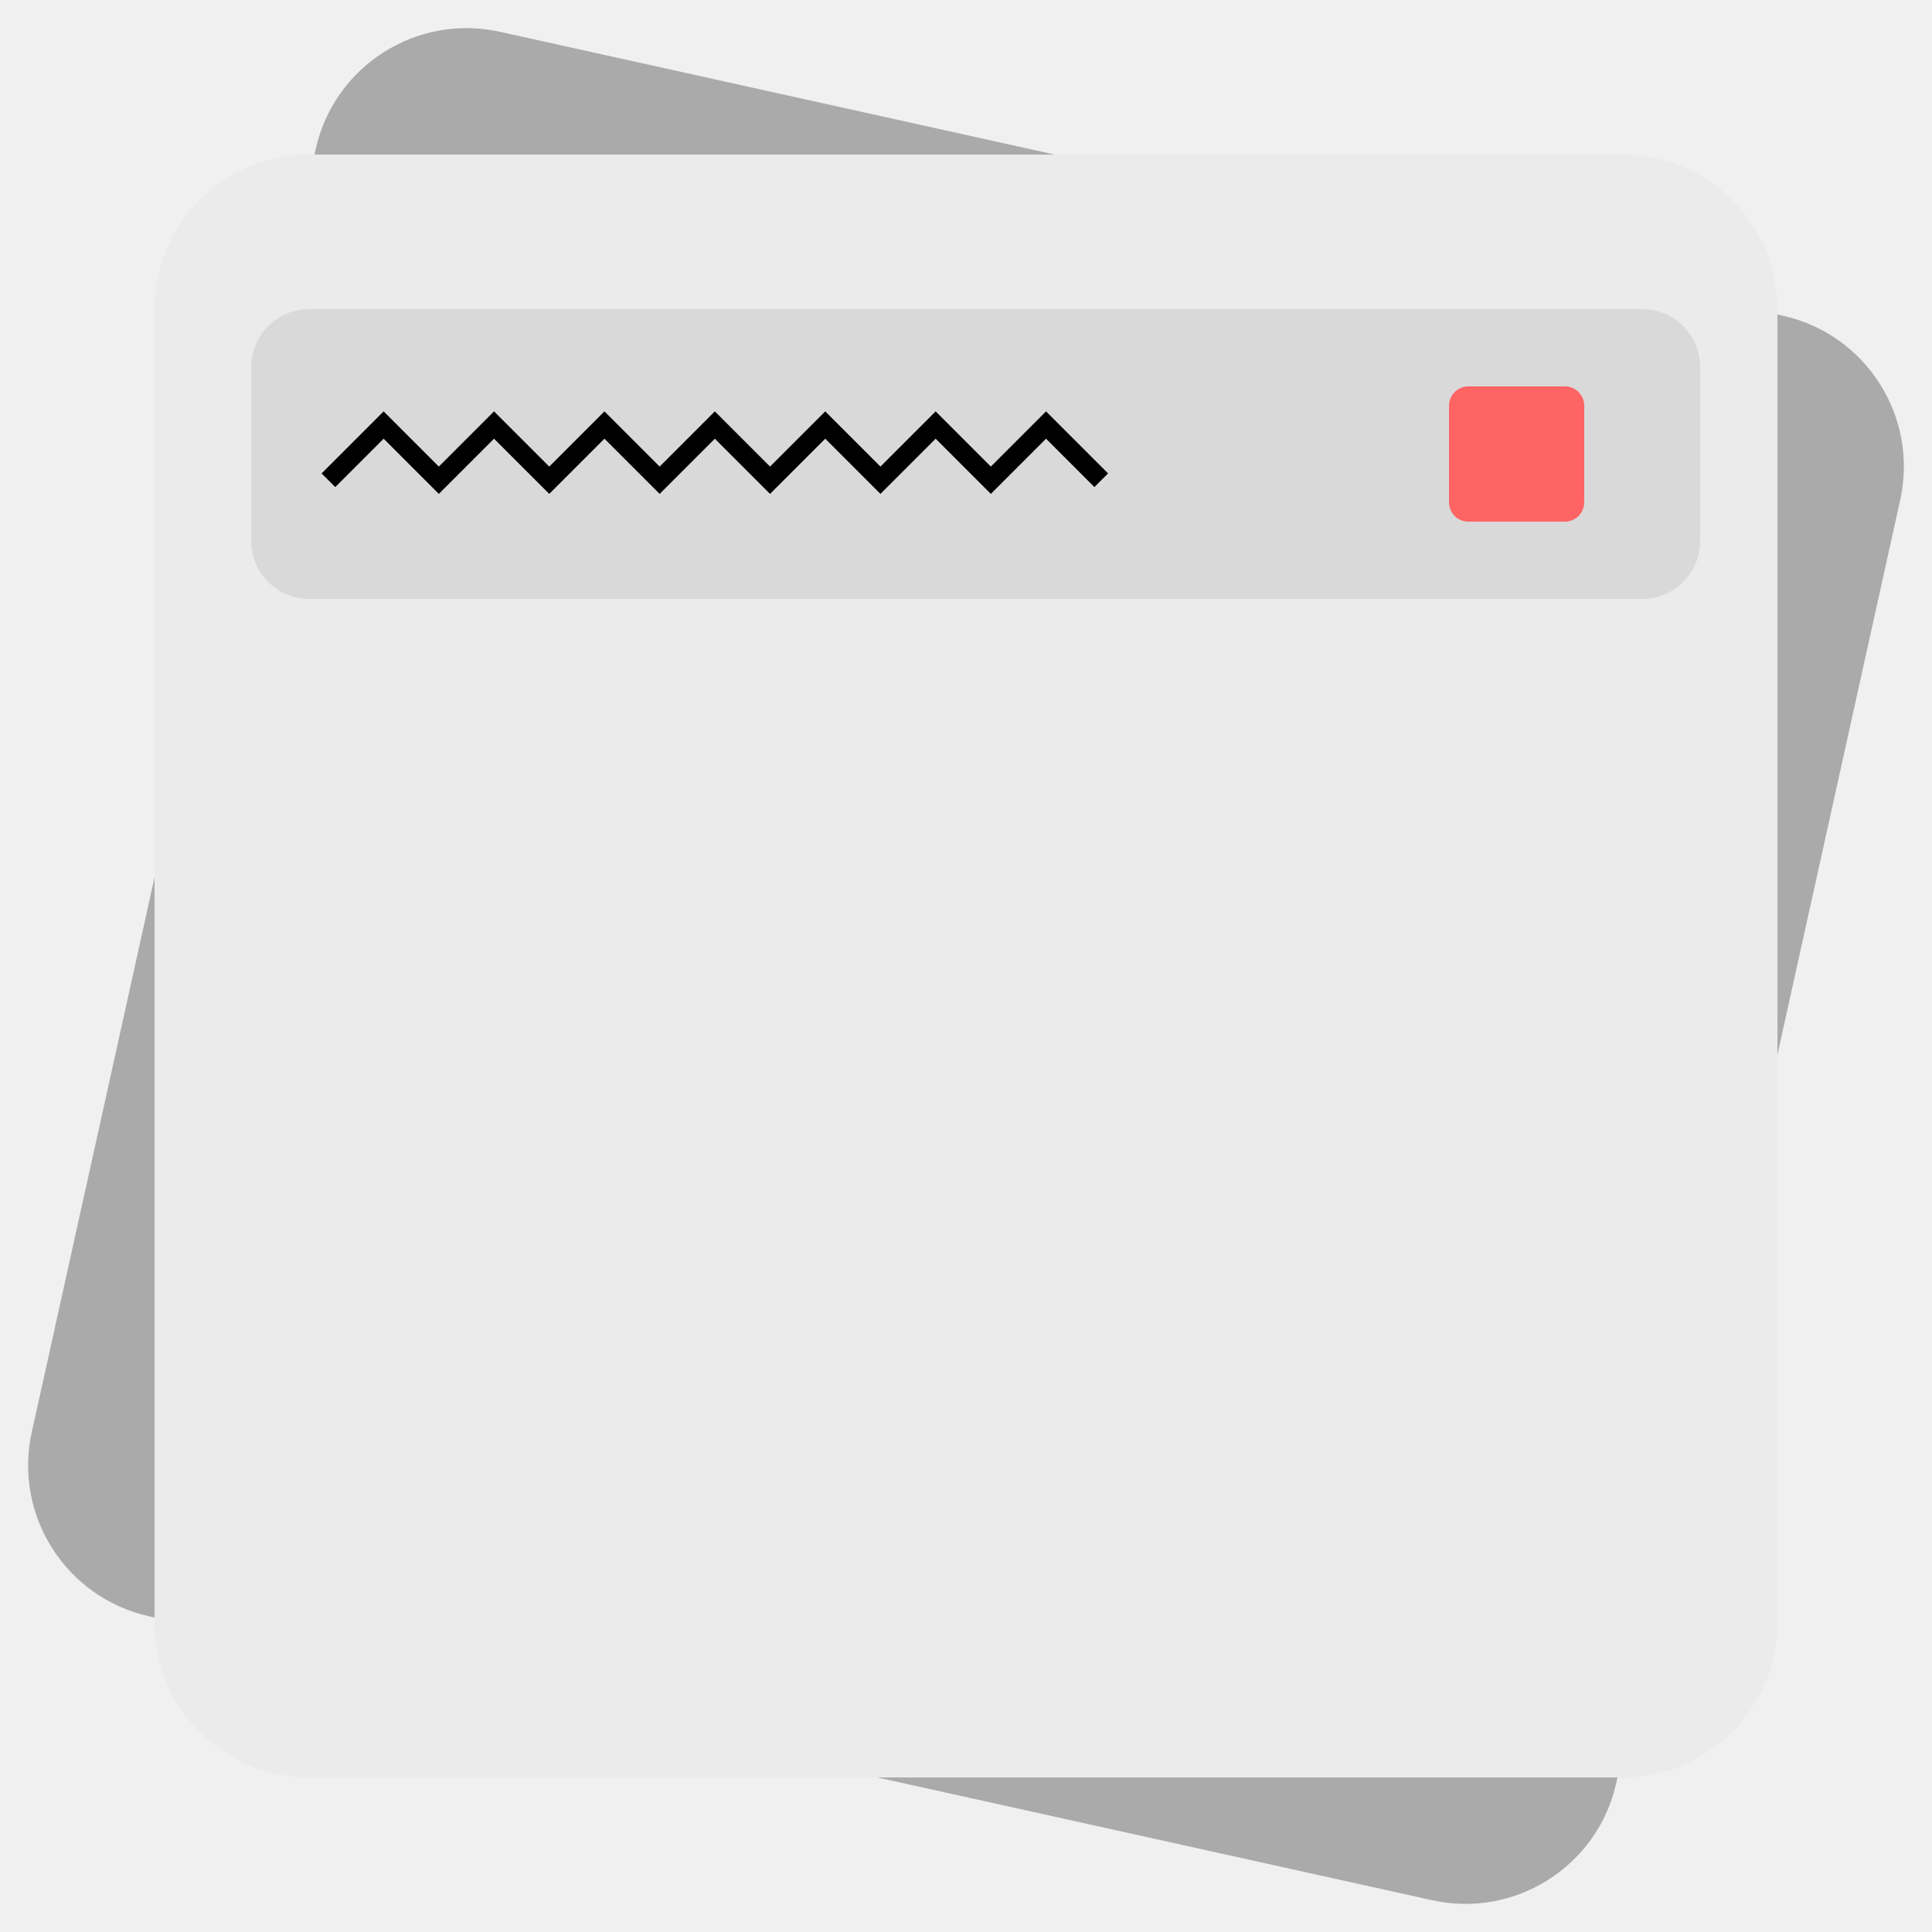
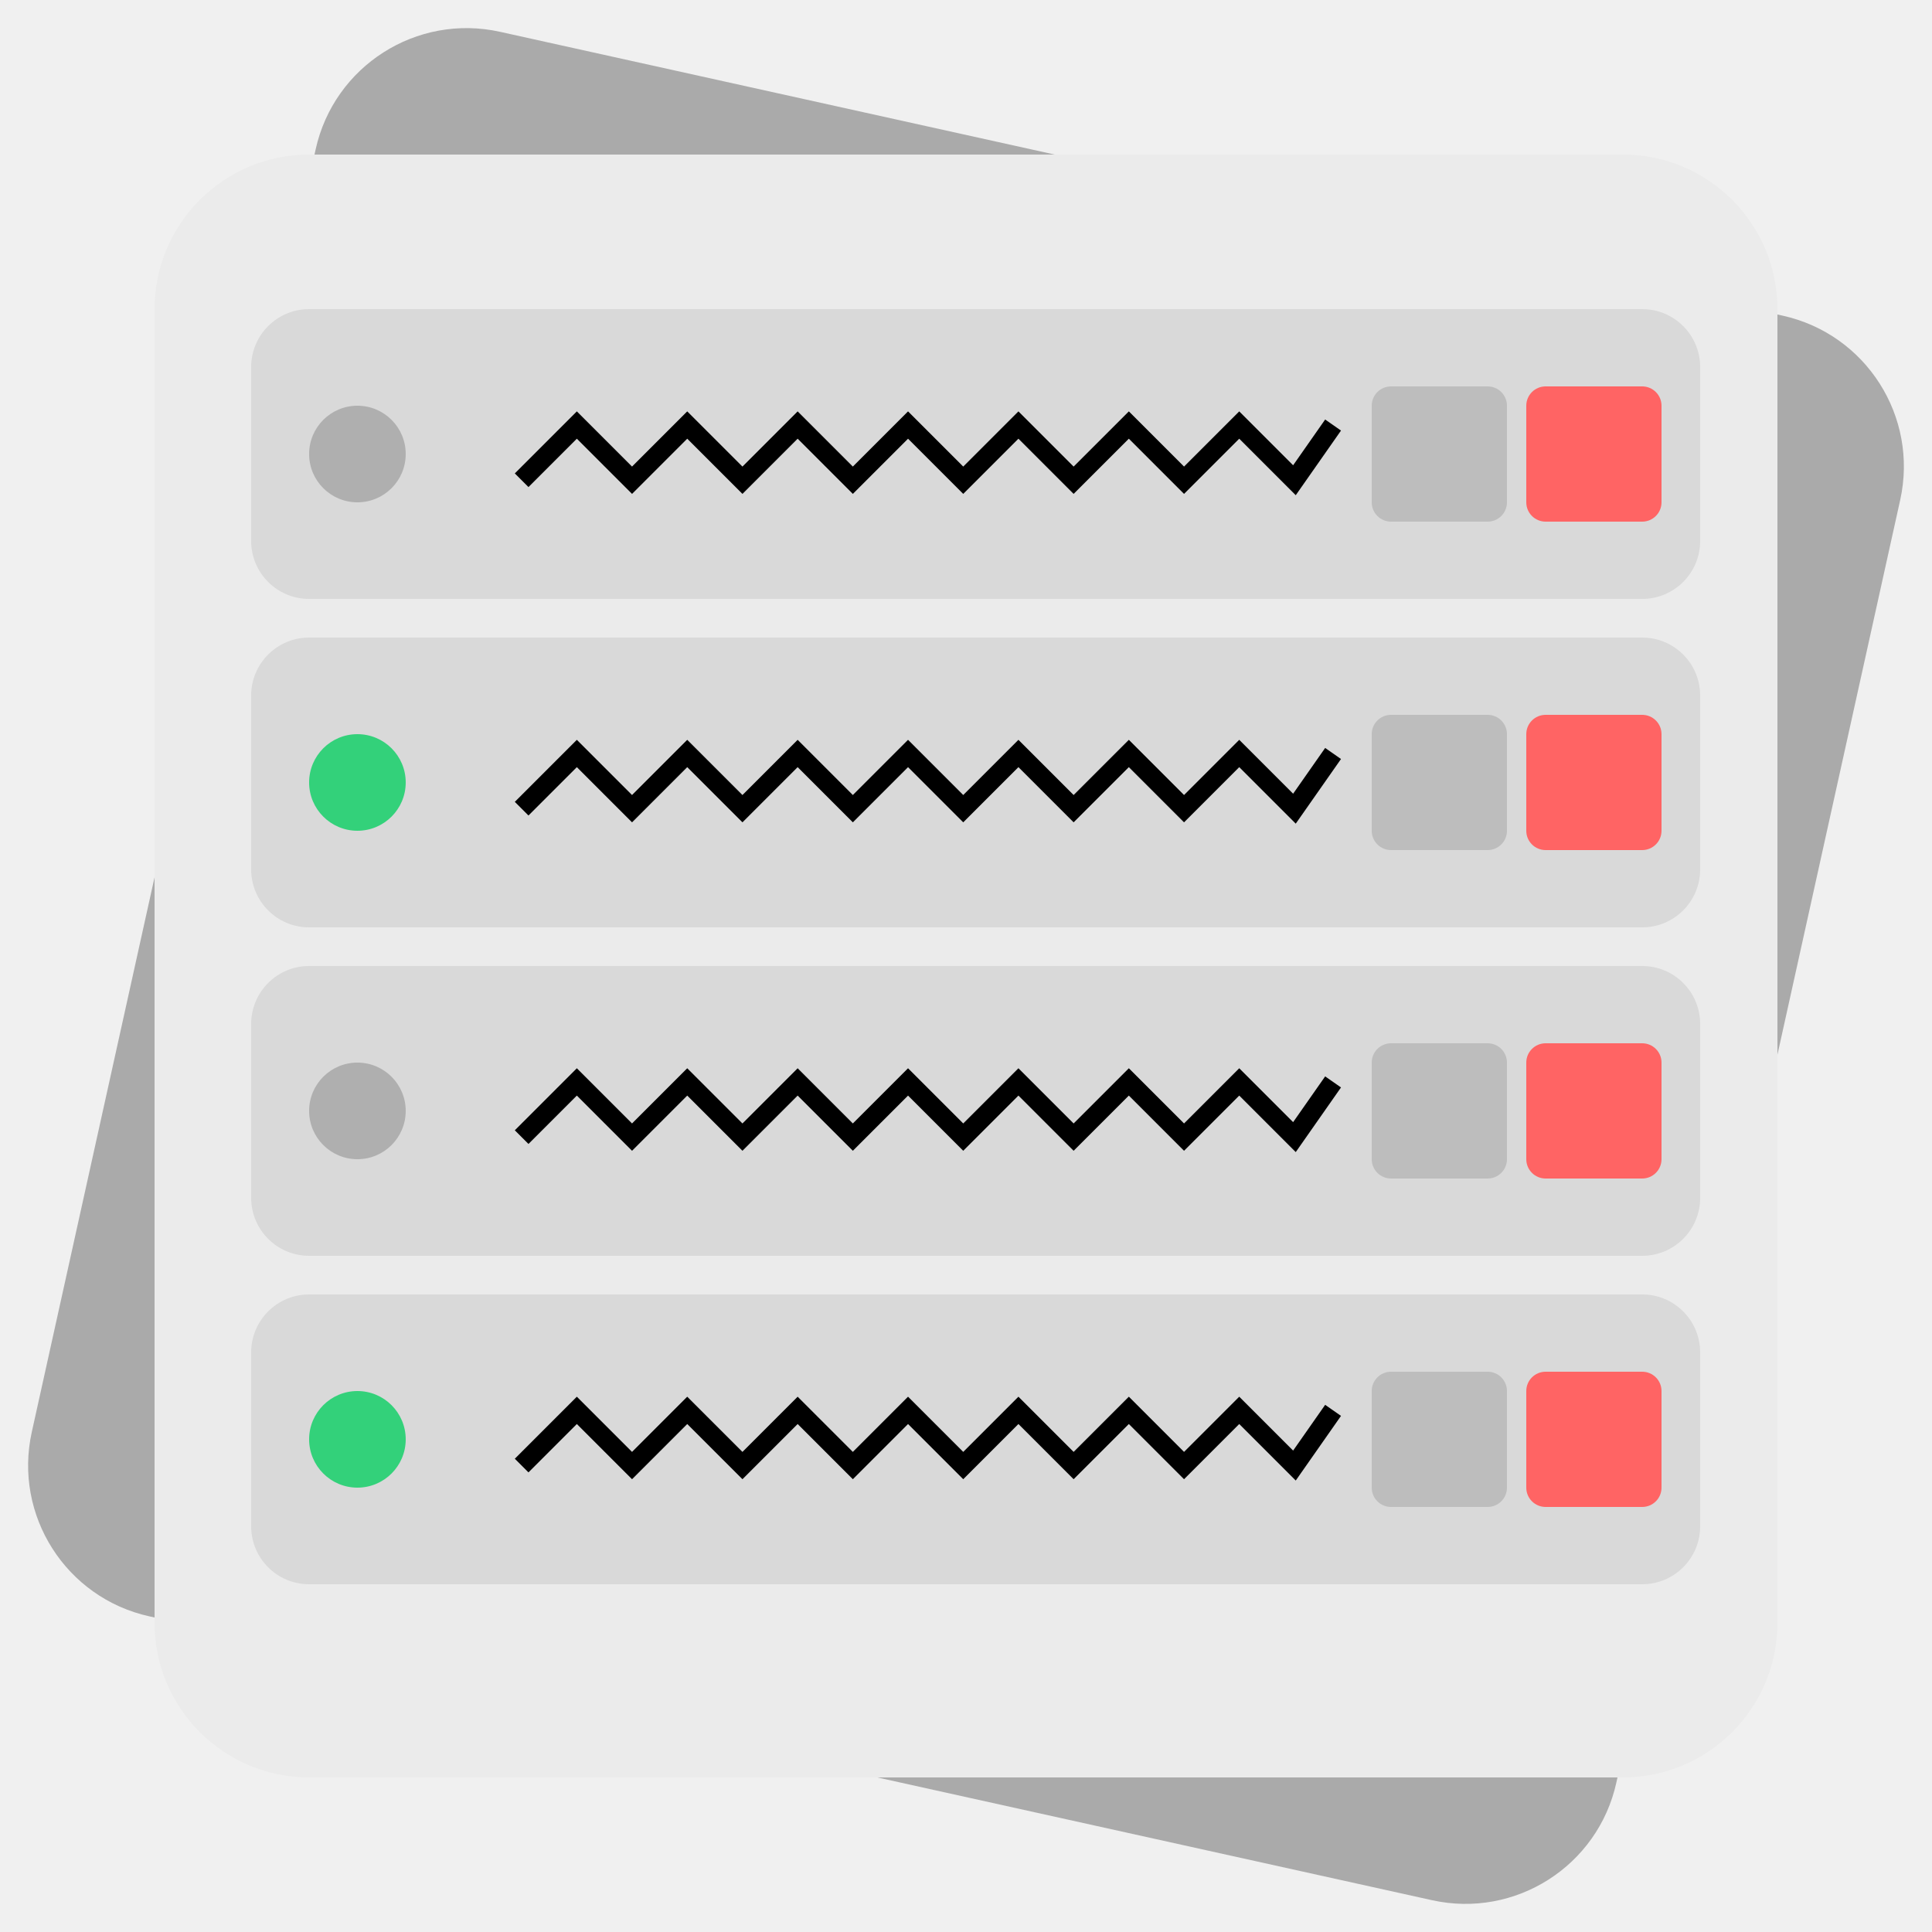
<svg xmlns="http://www.w3.org/2000/svg" width="100" height="100" viewBox="0 0 100 100" fill="none">
  <g clip-path="url(#clip0_1_2)">
    <rect x="18.067" y="-0.083" width="84" height="84" rx="8" transform="rotate(12.4785 18.0672 -0.0829163)" fill="#AAAAAA" />
    <rect x="8" y="8" width="84" height="84" rx="8" fill="#EBEBEB" />
    <rect x="13" y="16" width="75" height="15" rx="3" fill="#D9D9D9" />
-     <path d="M17 24.857L19.857 22L22.714 24.857L25.571 22L28.429 24.857L31.286 22L34.143 24.857L37 22L39.857 24.857L42.714 22L45.571 24.857L48.429 22L51.286 24.857L54.143 22L57 24.857" stroke="black" />
-     <rect x="75" y="20" width="7" height="7" rx="1" fill="#FF6464" />
+     <path d="M27 24.857L29.857 22L32.714 24.857L35.571 22L38.429 24.857L41.286 22L44.143 24.857L47 22L49.857 24.857L52.714 22L55.571 24.857L58.429 22L61.286 24.857L64.143 22L67 24.857L69 22" stroke="black" />
+     <rect x="79" y="20" width="7" height="7" rx="1" fill="#FF6464" />
+     <rect x="71" y="20" width="7" height="7" rx="1" fill="#BDBDBD" />
+     <rect x="16" y="21" width="5" height="5" rx="2.5" fill="#AFAFAF" />
+     <rect x="13" y="33" width="75" height="15" rx="3" fill="#D9D9D9" />
+     <path d="M27 41.857L29.857 39L32.714 41.857L35.571 39L38.429 41.857L41.286 39L44.143 41.857L47 39L49.857 41.857L52.714 39L55.571 41.857L58.429 39L61.286 41.857L64.143 39L67 41.857L69 39" stroke="black" />
+     <rect x="16" y="38" width="5" height="5" rx="2.5" fill="#33D17A" />
+     <rect x="79" y="37" width="7" height="7" rx="1" fill="#FF6464" />
+     <rect x="71" y="37" width="7" height="7" rx="1" fill="#BDBDBD" />
+     <rect x="13" y="50" width="75" height="15" rx="3" fill="#D9D9D9" />
+     <path d="M27 58.857L29.857 56L32.714 58.857L35.571 56L38.429 58.857L41.286 56L44.143 58.857L47 56L49.857 58.857L52.714 56L55.571 58.857L58.429 56L61.286 58.857L64.143 56L67 58.857L69 56" stroke="black" />
+     <rect x="16" y="55" width="5" height="5" rx="2.5" fill="#AFAFAF" />
+     <rect x="79" y="54" width="7" height="7" rx="1" fill="#FF6464" />
+     <rect x="71" y="54" width="7" height="7" rx="1" fill="#BDBDBD" />
+     <rect x="13" y="67" width="75" height="15" rx="3" fill="#D9D9D9" />
+     <path d="M27 75.857L29.857 73L32.714 75.857L35.571 73L38.429 75.857L41.286 73L44.143 75.857L47 73L49.857 75.857L52.714 73L55.571 75.857L58.429 73L61.286 75.857L64.143 73L67 75.857L69 73" stroke="black" />
+     <rect x="16" y="72" width="5" height="5" rx="2.5" fill="#33D17A" />
+     <rect x="79" y="71" width="7" height="7" rx="1" fill="#FF6464" />
+     <rect x="71" y="71" width="7" height="7" rx="1" fill="#BDBDBD" />
  </g>
  <defs>
    <clipPath id="clip0_1_2">
      <rect width="100" height="100" fill="white" />
    </clipPath>
  </defs>
</svg>
